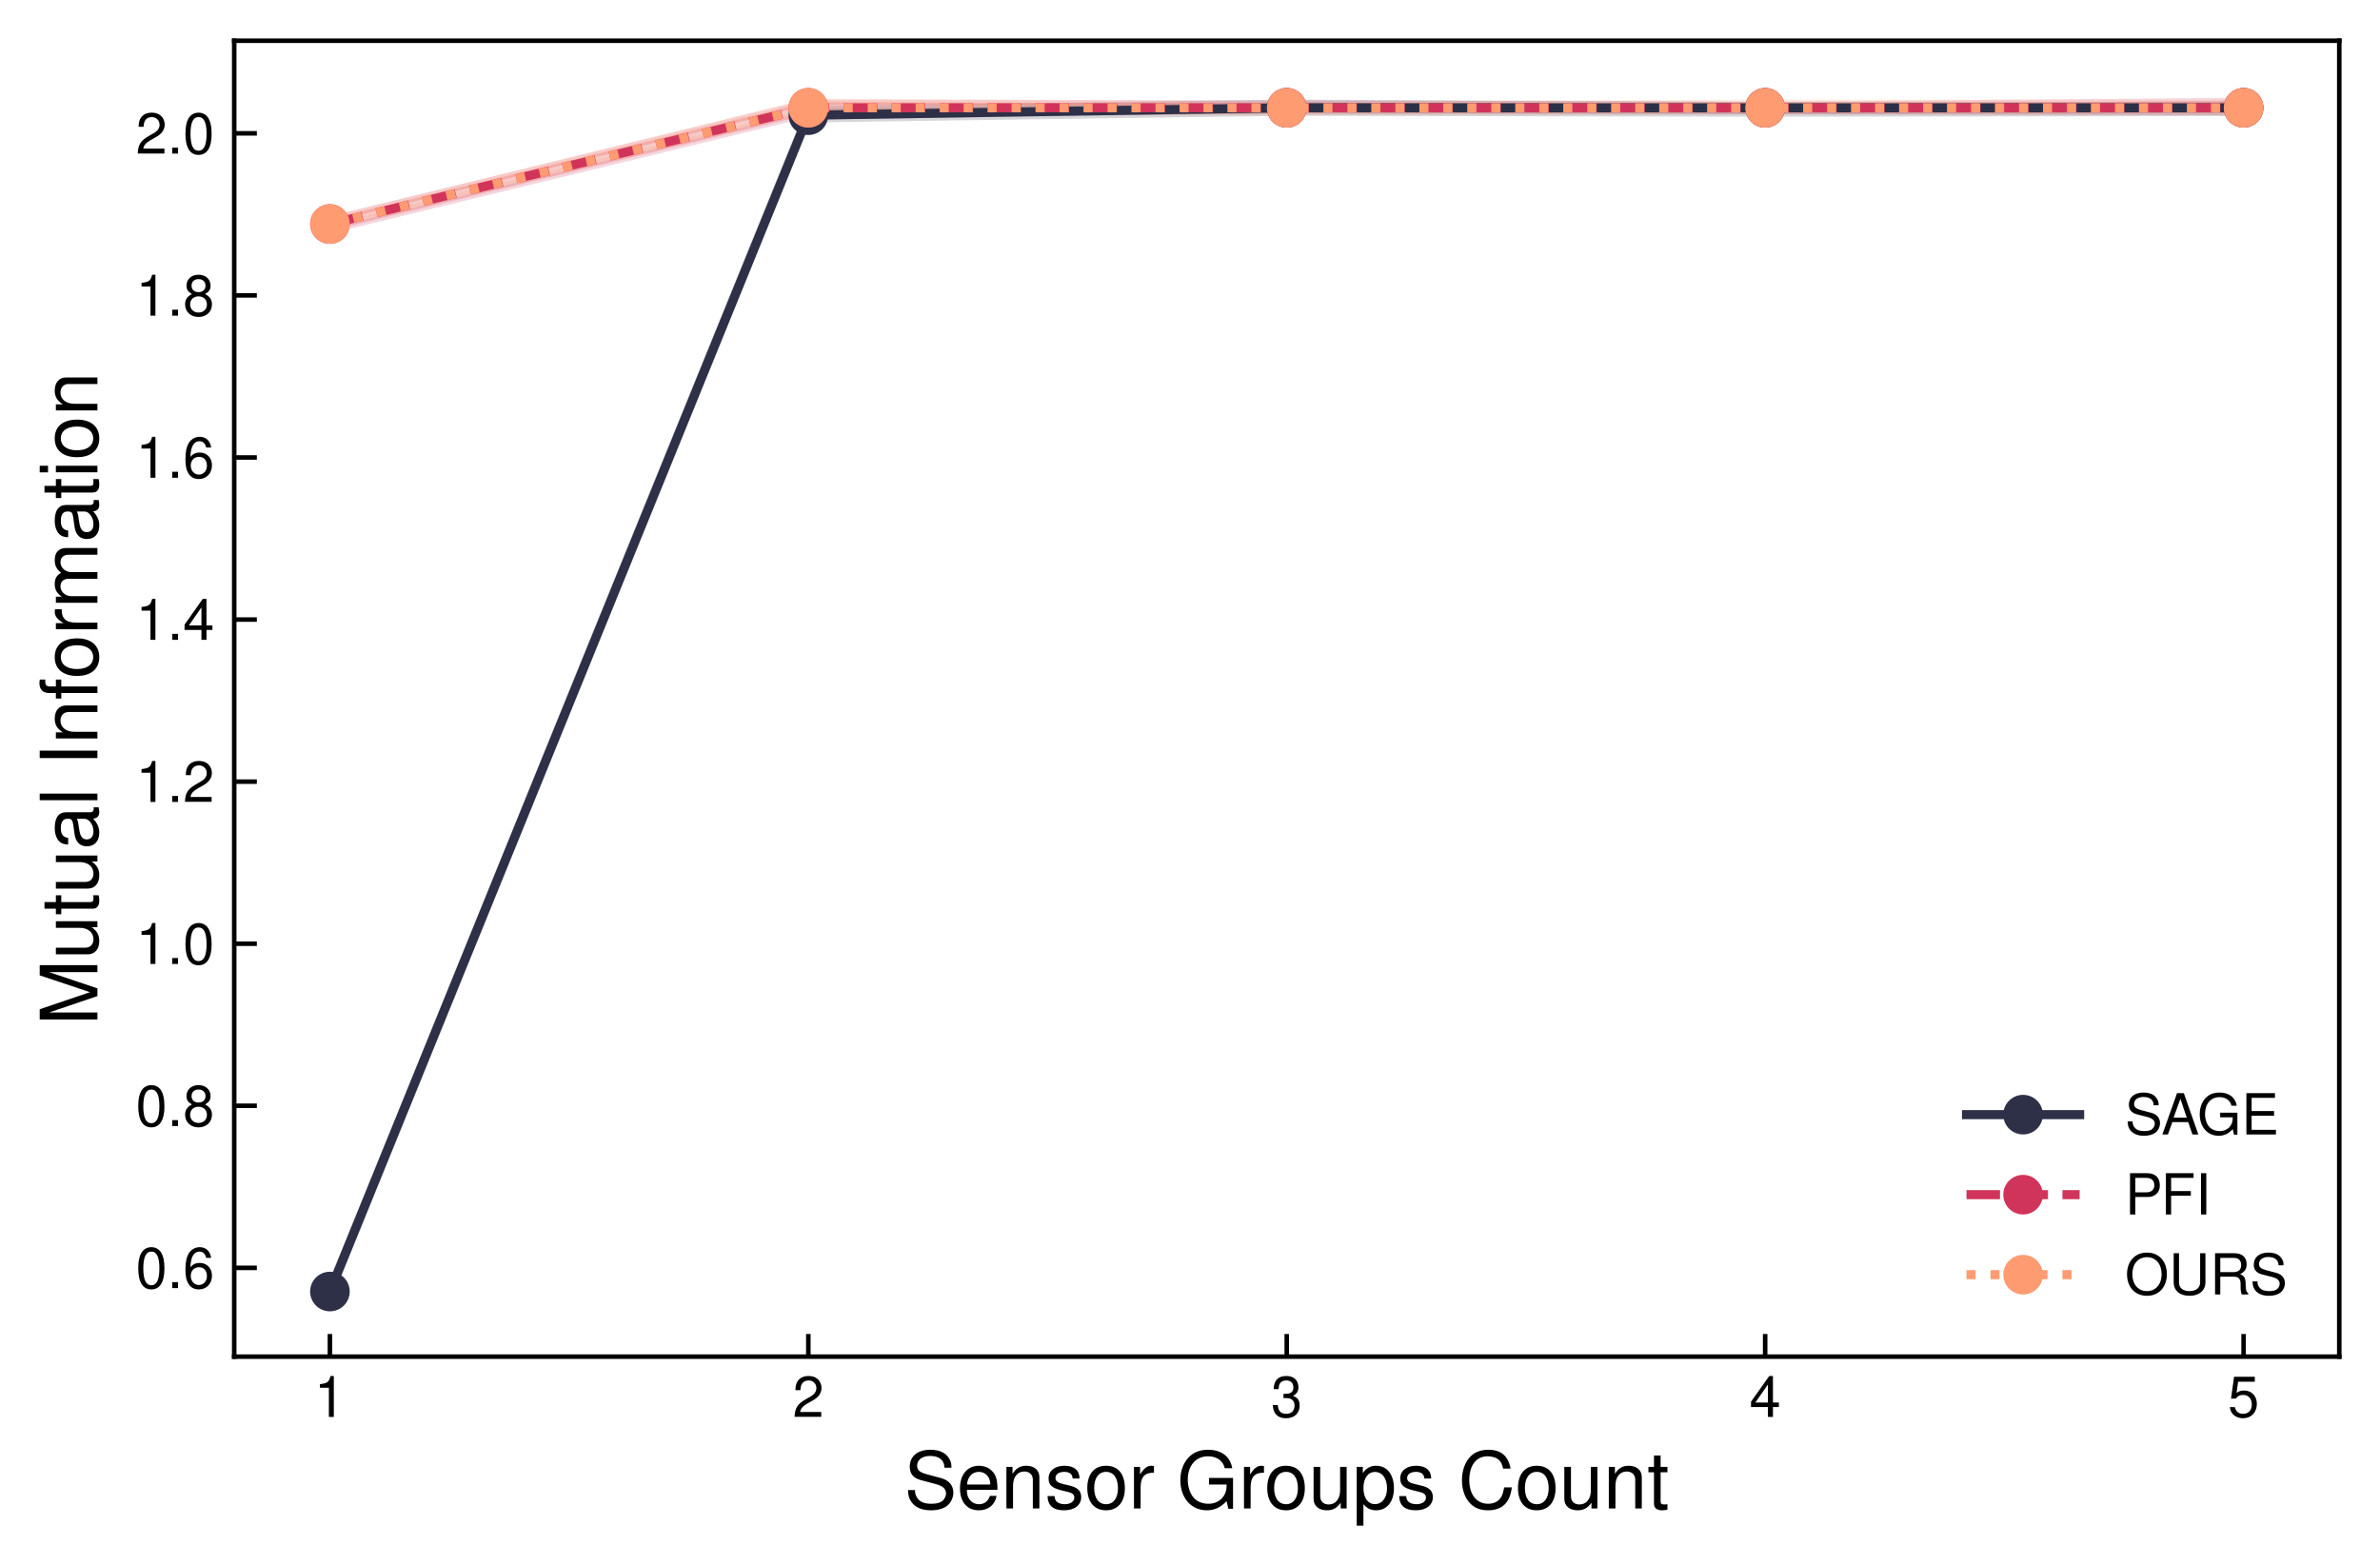
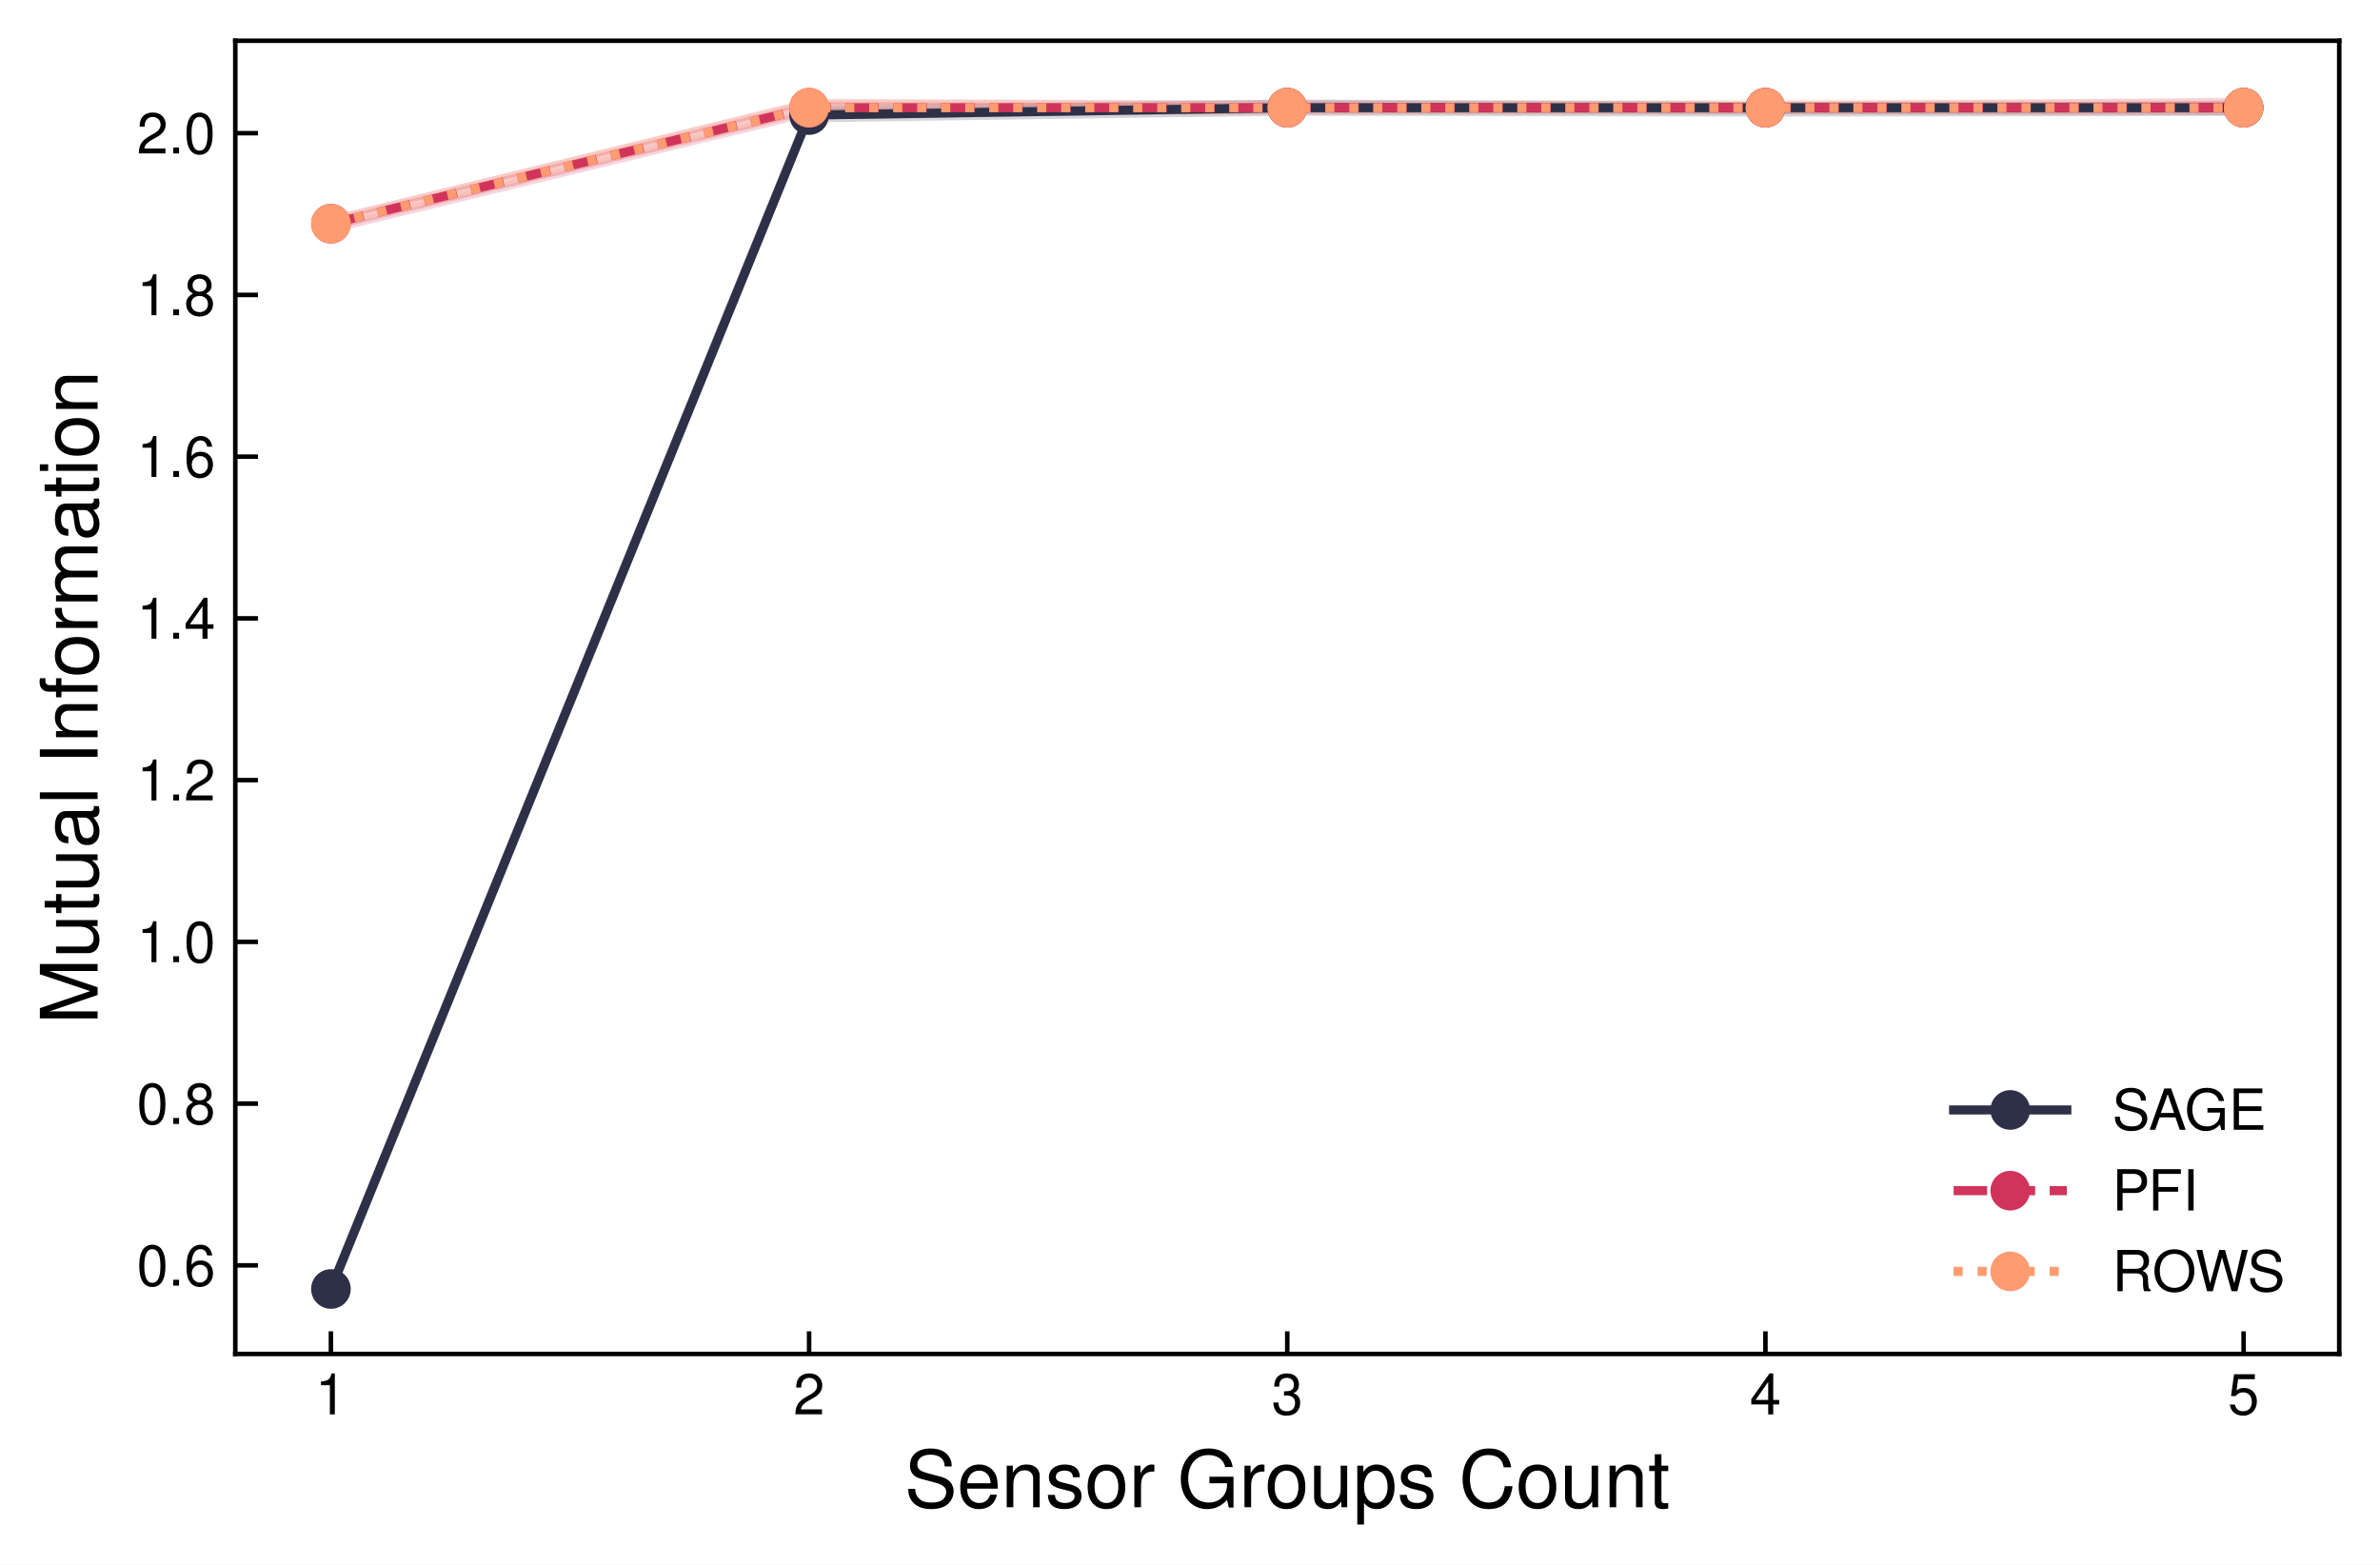
- <svg xmlns="http://www.w3.org/2000/svg" xmlns:xlink="http://www.w3.org/1999/xlink" width="420.701pt" height="276.639pt" viewBox="0 0 420.701 276.639" version="1.1">
+ <svg xmlns="http://www.w3.org/2000/svg" xmlns:xlink="http://www.w3.org/1999/xlink" width="420.375pt" height="276.353pt" viewBox="0 0 420.375 276.353" version="1.1">
  <defs>
    <style type="text/css">*{stroke-linejoin: round; stroke-linecap: butt}</style>
  </defs>
  <g id="figure_1">
    <g id="patch_1">
-       <path d="M 0 276.639  L 420.701 276.639  L 420.701 0  L 0 0  z " style="fill: #ffffff" />
+       <path d="M 0 276.353  L 420.375 276.353  L 420.375 0  L 0 0  z " style="fill: #ffffff" />
    </g>
    <g id="axes_1">
      <g id="patch_2">
-         <path d="M 41.403 239.82  L 413.501 239.82  L 413.501 7.2  L 41.403 7.2  z " style="fill: #ffffff" />
-       </g>
-       <g id="PolyCollection_1">
-         <defs>
-           <path id="m562aa35c59" d="M 58.317 -49.202  L 58.317 -47.393  L 142.885 -255.492  L 227.452 -256.671  L 312.02 -256.518  L 396.587 -256.629  L 396.587 -258.11  L 396.587 -258.11  L 312.02 -258.158  L 227.452 -258.53  L 142.885 -257.383  L 58.317 -49.202  z " style="stroke: #2d3047; stroke-opacity: 0.2" />
-         </defs>
-         <g clip-path="url(#p6e5b1c4201)">
-           <use xlink:href="#m562aa35c59" x="0" y="276.639" style="fill: #2d3047; fill-opacity: 0.2; stroke: #2d3047; stroke-opacity: 0.2" />
-         </g>
-       </g>
-       <g id="PolyCollection_2">
-         <defs>
-           <path id="m22fc12968b" d="M 58.317 -237.904  L 58.317 -235.856  L 142.885 -256.441  L 227.452 -257.008  L 312.02 -256.982  L 396.587 -256.753  L 396.587 -258.866  L 396.587 -258.866  L 312.02 -258.142  L 227.452 -258.413  L 142.885 -258.548  L 58.317 -237.904  z " style="stroke: #d1345b; stroke-opacity: 0.2" />
-         </defs>
-         <g clip-path="url(#p6e5b1c4201)">
-           <use xlink:href="#m22fc12968b" x="0" y="276.639" style="fill: #d1345b; fill-opacity: 0.2; stroke: #d1345b; stroke-opacity: 0.2" />
-         </g>
-       </g>
-       <g id="PolyCollection_3">
-         <defs>
-           <path id="mc34b60c4bc" d="M 58.317 -237.864  L 58.317 -236.488  L 142.885 -256.901  L 227.452 -256.755  L 312.02 -256.907  L 396.587 -256.855  L 396.587 -258.464  L 396.587 -258.464  L 312.02 -258.559  L 227.452 -258.151  L 142.885 -258.711  L 58.317 -237.864  z " style="stroke: #ff9b71; stroke-opacity: 0.2" />
-         </defs>
-         <g clip-path="url(#p6e5b1c4201)">
-           <use xlink:href="#mc34b60c4bc" x="0" y="276.639" style="fill: #ff9b71; fill-opacity: 0.2; stroke: #ff9b71; stroke-opacity: 0.2" />
+         <path d="M 41.561 239.16  L 413.175 239.16  L 413.175 7.2  L 41.561 7.2  z " style="fill: #ffffff" />
+       </g>
+       <g id="FillBetweenPolyCollection_1">
+         <defs>
+           <path id="m0bfbb2bd80" d="M 58.452 -49.54  L 58.452 -47.736  L 142.91 -255.245  L 227.368 -256.42  L 311.825 -256.268  L 396.283 -256.379  L 396.283 -257.856  L 396.283 -257.856  L 311.825 -257.904  L 227.368 -258.274  L 142.91 -257.131  L 58.452 -49.54  z " style="stroke: #2d3047; stroke-opacity: 0.2" />
+         </defs>
+         <g clip-path="url(#p0eb3192355)">
+           <use xlink:href="#m0bfbb2bd80" x="0" y="276.353" style="fill: #2d3047; fill-opacity: 0.2; stroke: #2d3047; stroke-opacity: 0.2" />
+         </g>
+       </g>
+       <g id="FillBetweenPolyCollection_2">
+         <defs>
+           <path id="mfc6321737c" d="M 58.452 -237.707  L 58.452 -235.664  L 142.91 -256.191  L 227.368 -256.756  L 311.825 -256.731  L 396.283 -256.502  L 396.283 -258.609  L 396.283 -258.609  L 311.825 -257.887  L 227.368 -258.158  L 142.91 -258.292  L 58.452 -237.707  z " style="stroke: #d1345b; stroke-opacity: 0.2" />
+         </defs>
+         <g clip-path="url(#p0eb3192355)">
+           <use xlink:href="#mfc6321737c" x="0" y="276.353" style="fill: #d1345b; fill-opacity: 0.2; stroke: #d1345b; stroke-opacity: 0.2" />
+         </g>
+       </g>
+       <g id="FillBetweenPolyCollection_3">
+         <defs>
+           <path id="mb710e97fc5" d="M 58.452 -237.666  L 58.452 -236.294  L 142.91 -256.65  L 227.368 -256.505  L 311.825 -256.656  L 396.283 -256.604  L 396.283 -258.209  L 396.283 -258.209  L 311.825 -258.303  L 227.368 -257.896  L 142.91 -258.455  L 58.452 -237.666  z " style="stroke: #ff9b71; stroke-opacity: 0.2" />
+         </defs>
+         <g clip-path="url(#p0eb3192355)">
+           <use xlink:href="#mb710e97fc5" x="0" y="276.353" style="fill: #ff9b71; fill-opacity: 0.2; stroke: #ff9b71; stroke-opacity: 0.2" />
        </g>
      </g>
      <g id="matplotlib.axis_1">
        <g id="xtick_1">
          <g id="line2d_1">
            <defs>
-               <path id="m9ebbae4b2e" d="M 0 0  L 0 -4  " style="stroke: #000000; stroke-width: 0.8" />
+               <path id="m1a8d324d28" d="M 0 0  L 0 -4  " style="stroke: #000000; stroke-width: 0.8" />
            </defs>
            <g>
-               <use xlink:href="#m9ebbae4b2e" x="58.317" y="239.82" style="stroke: #000000; stroke-width: 0.8" />
+               <use xlink:href="#m1a8d324d28" x="58.452" y="239.16" style="stroke: #000000; stroke-width: 0.8" />
            </g>
          </g>
          <g id="text_1">
-             <text style="font: 10px 'Helvetica', 'Arial', sans-serif; text-anchor: middle" x="58.317" y="250.478" transform="rotate(-0 58.31696 250.4778)">1</text>
+             <text style="font-size: 10px; font-family: 'Helvetica', 'Arial', sans-serif; text-anchor: middle" x="58.452" y="249.834" transform="rotate(-0 58.45247 249.8339)">1</text>
          </g>
        </g>
        <g id="xtick_2">
          <g id="line2d_2">
            <g>
-               <use xlink:href="#m9ebbae4b2e" x="142.885" y="239.82" style="stroke: #000000; stroke-width: 0.8" />
+               <use xlink:href="#m1a8d324d28" x="142.91" y="239.16" style="stroke: #000000; stroke-width: 0.8" />
            </g>
          </g>
          <g id="text_2">
-             <text style="font: 10px 'Helvetica', 'Arial', sans-serif; text-anchor: middle" x="142.885" y="250.478" transform="rotate(-0 142.8846 250.4778)">2</text>
+             <text style="font-size: 10px; font-family: 'Helvetica', 'Arial', sans-serif; text-anchor: middle" x="142.91" y="249.834" transform="rotate(-0 142.9101 249.8339)">2</text>
          </g>
        </g>
        <g id="xtick_3">
          <g id="line2d_3">
            <g>
-               <use xlink:href="#m9ebbae4b2e" x="227.452" y="239.82" style="stroke: #000000; stroke-width: 0.8" />
+               <use xlink:href="#m1a8d324d28" x="227.368" y="239.16" style="stroke: #000000; stroke-width: 0.8" />
            </g>
          </g>
          <g id="text_3">
-             <text style="font: 10px 'Helvetica', 'Arial', sans-serif; text-anchor: middle" x="227.452" y="250.478" transform="rotate(-0 227.4522 250.4778)">3</text>
+             <text style="font-size: 10px; font-family: 'Helvetica', 'Arial', sans-serif; text-anchor: middle" x="227.368" y="249.834" transform="rotate(-0 227.3678 249.8339)">3</text>
          </g>
        </g>
        <g id="xtick_4">
          <g id="line2d_4">
            <g>
-               <use xlink:href="#m9ebbae4b2e" x="312.02" y="239.82" style="stroke: #000000; stroke-width: 0.8" />
+               <use xlink:href="#m1a8d324d28" x="311.825" y="239.16" style="stroke: #000000; stroke-width: 0.8" />
            </g>
          </g>
          <g id="text_4">
-             <text style="font: 10px 'Helvetica', 'Arial', sans-serif; text-anchor: middle" x="312.02" y="250.478" transform="rotate(-0 312.0198 250.4778)">4</text>
+             <text style="font-size: 10px; font-family: 'Helvetica', 'Arial', sans-serif; text-anchor: middle" x="311.825" y="249.834" transform="rotate(-0 311.8255 249.8339)">4</text>
          </g>
        </g>
        <g id="xtick_5">
          <g id="line2d_5">
            <g>
-               <use xlink:href="#m9ebbae4b2e" x="396.587" y="239.82" style="stroke: #000000; stroke-width: 0.8" />
+               <use xlink:href="#m1a8d324d28" x="396.283" y="239.16" style="stroke: #000000; stroke-width: 0.8" />
            </g>
          </g>
          <g id="text_5">
-             <text style="font: 10px 'Helvetica', 'Arial', sans-serif; text-anchor: middle" x="396.587" y="250.478" transform="rotate(-0 396.5874 250.4778)">5</text>
+             <text style="font-size: 10px; font-family: 'Helvetica', 'Arial', sans-serif; text-anchor: middle" x="396.283" y="249.834" transform="rotate(-0 396.2832 249.8339)">5</text>
          </g>
        </g>
        <g id="text_6">
-           <text style="font: 14px 'Helvetica', 'Arial', sans-serif; text-anchor: middle" x="227.452" y="266.657" transform="rotate(-0 227.4522 266.6569)">Sensor Groups Count</text>
+           <text style="font-size: 14px; font-family: 'Helvetica', 'Arial', sans-serif; text-anchor: middle" x="227.368" y="266.235" transform="rotate(-0 227.3678 266.2345)">Sensor Groups Count</text>
        </g>
      </g>
      <g id="matplotlib.axis_2">
        <g id="ytick_1">
          <g id="line2d_6">
            <defs>
-               <path id="m71265724c6" d="M 0 0  L 4 0  " style="stroke: #000000; stroke-width: 0.8" />
+               <path id="m23b074107f" d="M 0 0  L 4 0  " style="stroke: #000000; stroke-width: 0.8" />
            </defs>
            <g>
-               <use xlink:href="#m71265724c6" x="41.403" y="224.127" style="stroke: #000000; stroke-width: 0.8" />
+               <use xlink:href="#m23b074107f" x="41.561" y="223.512" style="stroke: #000000; stroke-width: 0.8" />
            </g>
          </g>
          <g id="text_7">
-             <text style="font: 10px 'Helvetica', 'Arial', sans-serif; text-anchor: end" x="37.903" y="227.706" transform="rotate(-0 37.90344 227.706)">0.6</text>
+             <text style="font-size: 10px; font-family: 'Helvetica', 'Arial', sans-serif; text-anchor: end" x="38.061" y="227.099" transform="rotate(-0 38.06094 227.0988)">0.6</text>
          </g>
        </g>
        <g id="ytick_2">
          <g id="line2d_7">
            <g>
-               <use xlink:href="#m71265724c6" x="41.403" y="195.476" style="stroke: #000000; stroke-width: 0.8" />
+               <use xlink:href="#m23b074107f" x="41.561" y="194.942" style="stroke: #000000; stroke-width: 0.8" />
            </g>
          </g>
          <g id="text_8">
-             <text style="font: 10px 'Helvetica', 'Arial', sans-serif; text-anchor: end" x="37.903" y="199.055" transform="rotate(-0 37.90344 199.0549)">0.8</text>
+             <text style="font-size: 10px; font-family: 'Helvetica', 'Arial', sans-serif; text-anchor: end" x="38.061" y="198.529" transform="rotate(-0 38.06094 198.5289)">0.8</text>
          </g>
        </g>
        <g id="ytick_3">
          <g id="line2d_8">
            <g>
-               <use xlink:href="#m71265724c6" x="41.403" y="166.825" style="stroke: #000000; stroke-width: 0.8" />
+               <use xlink:href="#m23b074107f" x="41.561" y="166.372" style="stroke: #000000; stroke-width: 0.8" />
            </g>
          </g>
          <g id="text_9">
-             <text style="font: 10px 'Helvetica', 'Arial', sans-serif; text-anchor: end" x="37.903" y="170.404" transform="rotate(-0 37.90344 170.4038)">1.0</text>
+             <text style="font-size: 10px; font-family: 'Helvetica', 'Arial', sans-serif; text-anchor: end" x="38.061" y="169.959" transform="rotate(-0 38.06094 169.959)">1.0</text>
          </g>
        </g>
        <g id="ytick_4">
          <g id="line2d_9">
            <g>
-               <use xlink:href="#m71265724c6" x="41.403" y="138.174" style="stroke: #000000; stroke-width: 0.8" />
+               <use xlink:href="#m23b074107f" x="41.561" y="137.802" style="stroke: #000000; stroke-width: 0.8" />
            </g>
          </g>
          <g id="text_10">
-             <text style="font: 10px 'Helvetica', 'Arial', sans-serif; text-anchor: end" x="37.903" y="141.753" transform="rotate(-0 37.90344 141.7526)">1.2</text>
+             <text style="font-size: 10px; font-family: 'Helvetica', 'Arial', sans-serif; text-anchor: end" x="38.061" y="141.389" transform="rotate(-0 38.06094 141.3891)">1.2</text>
          </g>
        </g>
        <g id="ytick_5">
          <g id="line2d_10">
            <g>
-               <use xlink:href="#m71265724c6" x="41.403" y="109.523" style="stroke: #000000; stroke-width: 0.8" />
+               <use xlink:href="#m23b074107f" x="41.561" y="109.232" style="stroke: #000000; stroke-width: 0.8" />
            </g>
          </g>
          <g id="text_11">
-             <text style="font: 10px 'Helvetica', 'Arial', sans-serif; text-anchor: end" x="37.903" y="113.101" transform="rotate(-0 37.90344 113.1015)">1.4</text>
+             <text style="font-size: 10px; font-family: 'Helvetica', 'Arial', sans-serif; text-anchor: end" x="38.061" y="112.819" transform="rotate(-0 38.06094 112.8192)">1.4</text>
          </g>
        </g>
        <g id="ytick_6">
          <g id="line2d_11">
            <g>
-               <use xlink:href="#m71265724c6" x="41.403" y="80.871" style="stroke: #000000; stroke-width: 0.8" />
+               <use xlink:href="#m23b074107f" x="41.561" y="80.663" style="stroke: #000000; stroke-width: 0.8" />
            </g>
          </g>
          <g id="text_12">
-             <text style="font: 10px 'Helvetica', 'Arial', sans-serif; text-anchor: end" x="37.903" y="84.45" transform="rotate(-0 37.90344 84.45032)">1.6</text>
+             <text style="font-size: 10px; font-family: 'Helvetica', 'Arial', sans-serif; text-anchor: end" x="38.061" y="84.249" transform="rotate(-0 38.06094 84.24926)">1.6</text>
          </g>
        </g>
        <g id="ytick_7">
          <g id="line2d_12">
            <g>
-               <use xlink:href="#m71265724c6" x="41.403" y="52.22" style="stroke: #000000; stroke-width: 0.8" />
+               <use xlink:href="#m23b074107f" x="41.561" y="52.093" style="stroke: #000000; stroke-width: 0.8" />
            </g>
          </g>
          <g id="text_13">
-             <text style="font: 10px 'Helvetica', 'Arial', sans-serif; text-anchor: end" x="37.903" y="55.799" transform="rotate(-0 37.90344 55.79918)">1.8</text>
+             <text style="font-size: 10px; font-family: 'Helvetica', 'Arial', sans-serif; text-anchor: end" x="38.061" y="55.679" transform="rotate(-0 38.06094 55.67935)">1.8</text>
          </g>
        </g>
        <g id="ytick_8">
          <g id="line2d_13">
            <g>
-               <use xlink:href="#m71265724c6" x="41.403" y="23.569" style="stroke: #000000; stroke-width: 0.8" />
+               <use xlink:href="#m23b074107f" x="41.561" y="23.523" style="stroke: #000000; stroke-width: 0.8" />
            </g>
          </g>
          <g id="text_14">
-             <text style="font: 10px 'Helvetica', 'Arial', sans-serif; text-anchor: end" x="37.903" y="27.148" transform="rotate(-0 37.90344 27.14803)">2.0</text>
+             <text style="font-size: 10px; font-family: 'Helvetica', 'Arial', sans-serif; text-anchor: end" x="38.061" y="27.109" transform="rotate(-0 38.06094 27.10944)">2.0</text>
          </g>
        </g>
        <g id="text_15">
-           <text style="font: 14px 'Helvetica', 'Arial', sans-serif; text-anchor: middle" x="17.221" y="123.51" transform="rotate(-90 17.22094 123.51)">Mutual Information</text>
+           <text style="font-size: 14px; font-family: 'Helvetica', 'Arial', sans-serif; text-anchor: middle" x="17.243" y="123.18" transform="rotate(-90 17.24281 123.1802)">Mutual Information</text>
        </g>
      </g>
      <g id="line2d_14">
-         <path d="M 58.317 228.311  L 142.885 20.364  L 227.452 19.057  L 312.02 19.057  L 396.587 19.056  " clip-path="url(#p6e5b1c4201)" style="fill: none; stroke: #2d3047; stroke-width: 1.6; stroke-linecap: square" />
-         <defs>
-           <path id="m059b5450f3" d="M 0 3  C 0.796 3 1.559 2.684 2.121 2.121  C 2.684 1.559 3 0.796 3 0  C 3 -0.796 2.684 -1.559 2.121 -2.121  C 1.559 -2.684 0.796 -3 0 -3  C -0.796 -3 -1.559 -2.684 -2.121 -2.121  C -2.684 -1.559 -3 -0.796 -3 0  C -3 0.796 -2.684 1.559 -2.121 2.121  C -1.559 2.684 -0.796 3 0 3  z " style="stroke: #2d3047" />
-         </defs>
-         <g clip-path="url(#p6e5b1c4201)">
-           <use xlink:href="#m059b5450f3" x="58.317" y="228.311" style="fill: #2d3047; stroke: #2d3047" />
-           <use xlink:href="#m059b5450f3" x="142.885" y="20.364" style="fill: #2d3047; stroke: #2d3047" />
-           <use xlink:href="#m059b5450f3" x="227.452" y="19.057" style="fill: #2d3047; stroke: #2d3047" />
-           <use xlink:href="#m059b5450f3" x="312.02" y="19.057" style="fill: #2d3047; stroke: #2d3047" />
-           <use xlink:href="#m059b5450f3" x="396.587" y="19.056" style="fill: #2d3047; stroke: #2d3047" />
+         <path d="M 58.452 227.684  L 142.91 20.326  L 227.368 19.023  L 311.825 19.023  L 396.283 19.023  " clip-path="url(#p0eb3192355)" style="fill: none; stroke: #2d3047; stroke-width: 1.6; stroke-linecap: square" />
+         <defs>
+           <path id="ma1b7b68828" d="M 0 3  C 0.796 3 1.559 2.684 2.121 2.121  C 2.684 1.559 3 0.796 3 0  C 3 -0.796 2.684 -1.559 2.121 -2.121  C 1.559 -2.684 0.796 -3 0 -3  C -0.796 -3 -1.559 -2.684 -2.121 -2.121  C -2.684 -1.559 -3 -0.796 -3 0  C -3 0.796 -2.684 1.559 -2.121 2.121  C -1.559 2.684 -0.796 3 0 3  z " style="stroke: #2d3047" />
+         </defs>
+         <g clip-path="url(#p0eb3192355)">
+           <use xlink:href="#ma1b7b68828" x="58.452" y="227.684" style="fill: #2d3047; stroke: #2d3047" />
+           <use xlink:href="#ma1b7b68828" x="142.91" y="20.326" style="fill: #2d3047; stroke: #2d3047" />
+           <use xlink:href="#ma1b7b68828" x="227.368" y="19.023" style="fill: #2d3047; stroke: #2d3047" />
+           <use xlink:href="#ma1b7b68828" x="311.825" y="19.023" style="fill: #2d3047; stroke: #2d3047" />
+           <use xlink:href="#ma1b7b68828" x="396.283" y="19.023" style="fill: #2d3047; stroke: #2d3047" />
        </g>
      </g>
      <g id="line2d_15">
-         <path d="M 58.317 39.599  L 142.885 19.057  L 227.452 19.056  L 312.02 19.057  L 396.587 19.056  " clip-path="url(#p6e5b1c4201)" style="fill: none; stroke-dasharray: 5.92,2.56; stroke-dashoffset: 0; stroke: #d1345b; stroke-width: 1.6" />
-         <defs>
-           <path id="m471ce9c407" d="M 0 3  C 0.796 3 1.559 2.684 2.121 2.121  C 2.684 1.559 3 0.796 3 0  C 3 -0.796 2.684 -1.559 2.121 -2.121  C 1.559 -2.684 0.796 -3 0 -3  C -0.796 -3 -1.559 -2.684 -2.121 -2.121  C -2.684 -1.559 -3 -0.796 -3 0  C -3 0.796 -2.684 1.559 -2.121 2.121  C -1.559 2.684 -0.796 3 0 3  z " style="stroke: #d1345b" />
-         </defs>
-         <g clip-path="url(#p6e5b1c4201)">
-           <use xlink:href="#m471ce9c407" x="58.317" y="39.599" style="fill: #d1345b; stroke: #d1345b" />
-           <use xlink:href="#m471ce9c407" x="142.885" y="19.057" style="fill: #d1345b; stroke: #d1345b" />
-           <use xlink:href="#m471ce9c407" x="227.452" y="19.056" style="fill: #d1345b; stroke: #d1345b" />
-           <use xlink:href="#m471ce9c407" x="312.02" y="19.057" style="fill: #d1345b; stroke: #d1345b" />
-           <use xlink:href="#m471ce9c407" x="396.587" y="19.056" style="fill: #d1345b; stroke: #d1345b" />
+         <path d="M 58.452 39.508  L 142.91 19.024  L 227.368 19.022  L 311.825 19.023  L 396.283 19.023  " clip-path="url(#p0eb3192355)" style="fill: none; stroke-dasharray: 5.92,2.56; stroke-dashoffset: 0; stroke: #d1345b; stroke-width: 1.6" />
+         <defs>
+           <path id="m02fe634a77" d="M 0 3  C 0.796 3 1.559 2.684 2.121 2.121  C 2.684 1.559 3 0.796 3 0  C 3 -0.796 2.684 -1.559 2.121 -2.121  C 1.559 -2.684 0.796 -3 0 -3  C -0.796 -3 -1.559 -2.684 -2.121 -2.121  C -2.684 -1.559 -3 -0.796 -3 0  C -3 0.796 -2.684 1.559 -2.121 2.121  C -1.559 2.684 -0.796 3 0 3  z " style="stroke: #d1345b" />
+         </defs>
+         <g clip-path="url(#p0eb3192355)">
+           <use xlink:href="#m02fe634a77" x="58.452" y="39.508" style="fill: #d1345b; stroke: #d1345b" />
+           <use xlink:href="#m02fe634a77" x="142.91" y="19.024" style="fill: #d1345b; stroke: #d1345b" />
+           <use xlink:href="#m02fe634a77" x="227.368" y="19.022" style="fill: #d1345b; stroke: #d1345b" />
+           <use xlink:href="#m02fe634a77" x="311.825" y="19.023" style="fill: #d1345b; stroke: #d1345b" />
+           <use xlink:href="#m02fe634a77" x="396.283" y="19.023" style="fill: #d1345b; stroke: #d1345b" />
        </g>
      </g>
      <g id="line2d_16">
-         <path d="M 58.317 39.601  L 142.885 19.056  L 227.452 19.057  L 312.02 19.057  L 396.587 19.057  " clip-path="url(#p6e5b1c4201)" style="fill: none; stroke-dasharray: 1.6,2.64; stroke-dashoffset: 0; stroke: #ff9b71; stroke-width: 1.6" />
-         <defs>
-           <path id="m2473fc1e3e" d="M 0 3  C 0.796 3 1.559 2.684 2.121 2.121  C 2.684 1.559 3 0.796 3 0  C 3 -0.796 2.684 -1.559 2.121 -2.121  C 1.559 -2.684 0.796 -3 0 -3  C -0.796 -3 -1.559 -2.684 -2.121 -2.121  C -2.684 -1.559 -3 -0.796 -3 0  C -3 0.796 -2.684 1.559 -2.121 2.121  C -1.559 2.684 -0.796 3 0 3  z " style="stroke: #ff9b71" />
-         </defs>
-         <g clip-path="url(#p6e5b1c4201)">
-           <use xlink:href="#m2473fc1e3e" x="58.317" y="39.601" style="fill: #ff9b71; stroke: #ff9b71" />
-           <use xlink:href="#m2473fc1e3e" x="142.885" y="19.056" style="fill: #ff9b71; stroke: #ff9b71" />
-           <use xlink:href="#m2473fc1e3e" x="227.452" y="19.057" style="fill: #ff9b71; stroke: #ff9b71" />
-           <use xlink:href="#m2473fc1e3e" x="312.02" y="19.057" style="fill: #ff9b71; stroke: #ff9b71" />
-           <use xlink:href="#m2473fc1e3e" x="396.587" y="19.057" style="fill: #ff9b71; stroke: #ff9b71" />
+         <path d="M 58.452 39.509  L 142.91 19.023  L 227.368 19.023  L 311.825 19.023  L 396.283 19.023  " clip-path="url(#p0eb3192355)" style="fill: none; stroke-dasharray: 1.6,2.64; stroke-dashoffset: 0; stroke: #ff9b71; stroke-width: 1.6" />
+         <defs>
+           <path id="m29d8fc7f02" d="M 0 3  C 0.796 3 1.559 2.684 2.121 2.121  C 2.684 1.559 3 0.796 3 0  C 3 -0.796 2.684 -1.559 2.121 -2.121  C 1.559 -2.684 0.796 -3 0 -3  C -0.796 -3 -1.559 -2.684 -2.121 -2.121  C -2.684 -1.559 -3 -0.796 -3 0  C -3 0.796 -2.684 1.559 -2.121 2.121  C -1.559 2.684 -0.796 3 0 3  z " style="stroke: #ff9b71" />
+         </defs>
+         <g clip-path="url(#p0eb3192355)">
+           <use xlink:href="#m29d8fc7f02" x="58.452" y="39.509" style="fill: #ff9b71; stroke: #ff9b71" />
+           <use xlink:href="#m29d8fc7f02" x="142.91" y="19.023" style="fill: #ff9b71; stroke: #ff9b71" />
+           <use xlink:href="#m29d8fc7f02" x="227.368" y="19.023" style="fill: #ff9b71; stroke: #ff9b71" />
+           <use xlink:href="#m29d8fc7f02" x="311.825" y="19.023" style="fill: #ff9b71; stroke: #ff9b71" />
+           <use xlink:href="#m29d8fc7f02" x="396.283" y="19.023" style="fill: #ff9b71; stroke: #ff9b71" />
        </g>
      </g>
      <g id="patch_3">
-         <path d="M 41.403 239.82  L 41.403 7.2  " style="fill: none; stroke: #000000; stroke-width: 0.8; stroke-linejoin: miter; stroke-linecap: square" />
+         <path d="M 41.561 239.16  L 41.561 7.2  " style="fill: none; stroke: #000000; stroke-width: 0.8; stroke-linejoin: miter; stroke-linecap: square" />
      </g>
      <g id="patch_4">
-         <path d="M 413.501 239.82  L 413.501 7.2  " style="fill: none; stroke: #000000; stroke-width: 0.8; stroke-linejoin: miter; stroke-linecap: square" />
+         <path d="M 413.175 239.16  L 413.175 7.2  " style="fill: none; stroke: #000000; stroke-width: 0.8; stroke-linejoin: miter; stroke-linecap: square" />
      </g>
      <g id="patch_5">
-         <path d="M 41.403 239.82  L 413.501 239.82  " style="fill: none; stroke: #000000; stroke-width: 0.8; stroke-linejoin: miter; stroke-linecap: square" />
+         <path d="M 41.561 239.16  L 413.175 239.16  " style="fill: none; stroke: #000000; stroke-width: 0.8; stroke-linejoin: miter; stroke-linecap: square" />
      </g>
      <g id="patch_6">
-         <path d="M 41.403 7.2  L 413.501 7.2  " style="fill: none; stroke: #000000; stroke-width: 0.8; stroke-linejoin: miter; stroke-linecap: square" />
+         <path d="M 41.561 7.2  L 413.175 7.2  " style="fill: none; stroke: #000000; stroke-width: 0.8; stroke-linejoin: miter; stroke-linecap: square" />
      </g>
      <g id="legend_1">
        <g id="patch_7">
-           <path d="M 345.609 234.82  L 406.501 234.82  Q 408.501 234.82 408.501 232.82  L 408.501 191.384  Q 408.501 189.384 406.501 189.384  L 345.609 189.384  Q 343.609 189.384 343.609 191.384  L 343.609 232.82  Q 343.609 234.82 345.609 234.82  z " style="fill: #ffffff; opacity: 0.8" />
+           <path d="M 343.065 234.16  L 406.175 234.16  Q 408.175 234.16 408.175 232.16  L 408.175 190.387  Q 408.175 188.387 406.175 188.387  L 343.065 188.387  Q 341.065 188.387 341.065 190.387  L 341.065 232.16  Q 341.065 234.16 343.065 234.16  z " style="fill: #ffffff; opacity: 0.8" />
        </g>
        <g id="line2d_17">
-           <path d="M 347.609 197.042  L 357.609 197.042  L 367.609 197.042  " style="fill: none; stroke: #2d3047; stroke-width: 1.6; stroke-linecap: square" />
+           <path d="M 345.065 196.06  L 355.065 196.06  L 365.065 196.06  " style="fill: none; stroke: #2d3047; stroke-width: 1.6; stroke-linecap: square" />
          <g>
-             <use xlink:href="#m059b5450f3" x="357.609" y="197.042" style="fill: #2d3047; stroke: #2d3047" />
+             <use xlink:href="#ma1b7b68828" x="355.065" y="196.06" style="fill: #2d3047; stroke: #2d3047" />
          </g>
        </g>
        <g id="text_16">
-           <text style="font: 10px 'Helvetica', 'Arial', sans-serif; text-anchor: start" x="375.609" y="200.542" transform="rotate(-0 375.6087 200.5419)">SAGE</text>
+           <text style="font-size: 10px; font-family: 'Helvetica', 'Arial', sans-serif; text-anchor: start" x="373.065" y="199.56" transform="rotate(-0 373.0653 199.5605)">SAGE</text>
        </g>
        <g id="line2d_18">
-           <path d="M 347.609 211.187  L 357.609 211.187  L 367.609 211.187  " style="fill: none; stroke-dasharray: 5.92,2.56; stroke-dashoffset: 0; stroke: #d1345b; stroke-width: 1.6" />
+           <path d="M 345.065 210.318  L 355.065 210.318  L 365.065 210.318  " style="fill: none; stroke-dasharray: 5.92,2.56; stroke-dashoffset: 0; stroke: #d1345b; stroke-width: 1.6" />
          <g>
-             <use xlink:href="#m471ce9c407" x="357.609" y="211.187" style="fill: #d1345b; stroke: #d1345b" />
+             <use xlink:href="#m02fe634a77" x="355.065" y="210.318" style="fill: #d1345b; stroke: #d1345b" />
          </g>
        </g>
        <g id="text_17">
-           <text style="font: 10px 'Helvetica', 'Arial', sans-serif; text-anchor: start" x="375.609" y="214.687" transform="rotate(-0 375.6087 214.6872)">PFI</text>
+           <text style="font-size: 10px; font-family: 'Helvetica', 'Arial', sans-serif; text-anchor: start" x="373.065" y="213.818" transform="rotate(-0 373.0653 213.8183)">PFI</text>
        </g>
        <g id="line2d_19">
-           <path d="M 347.609 225.333  L 357.609 225.333  L 367.609 225.333  " style="fill: none; stroke-dasharray: 1.6,2.64; stroke-dashoffset: 0; stroke: #ff9b71; stroke-width: 1.6" />
+           <path d="M 345.065 224.576  L 355.065 224.576  L 365.065 224.576  " style="fill: none; stroke-dasharray: 1.6,2.64; stroke-dashoffset: 0; stroke: #ff9b71; stroke-width: 1.6" />
          <g>
-             <use xlink:href="#m2473fc1e3e" x="357.609" y="225.333" style="fill: #ff9b71; stroke: #ff9b71" />
+             <use xlink:href="#m29d8fc7f02" x="355.065" y="224.576" style="fill: #ff9b71; stroke: #ff9b71" />
          </g>
        </g>
        <g id="text_18">
-           <text style="font: 10px 'Helvetica', 'Arial', sans-serif; text-anchor: start" x="375.609" y="228.833" transform="rotate(-0 375.6087 228.8325)">OURS</text>
+           <text style="font-size: 10px; font-family: 'Helvetica', 'Arial', sans-serif; text-anchor: start" x="373.065" y="228.076" transform="rotate(-0 373.0653 228.0761)">ROWS</text>
        </g>
      </g>
    </g>
  </g>
  <defs>
-     <clipPath id="p6e5b1c4201">
-       <rect x="41.403" y="7.2" width="372.098" height="232.62" />
+     <clipPath id="p0eb3192355">
+       <rect x="41.561" y="7.2" width="371.614" height="231.96" />
    </clipPath>
  </defs>
</svg>
